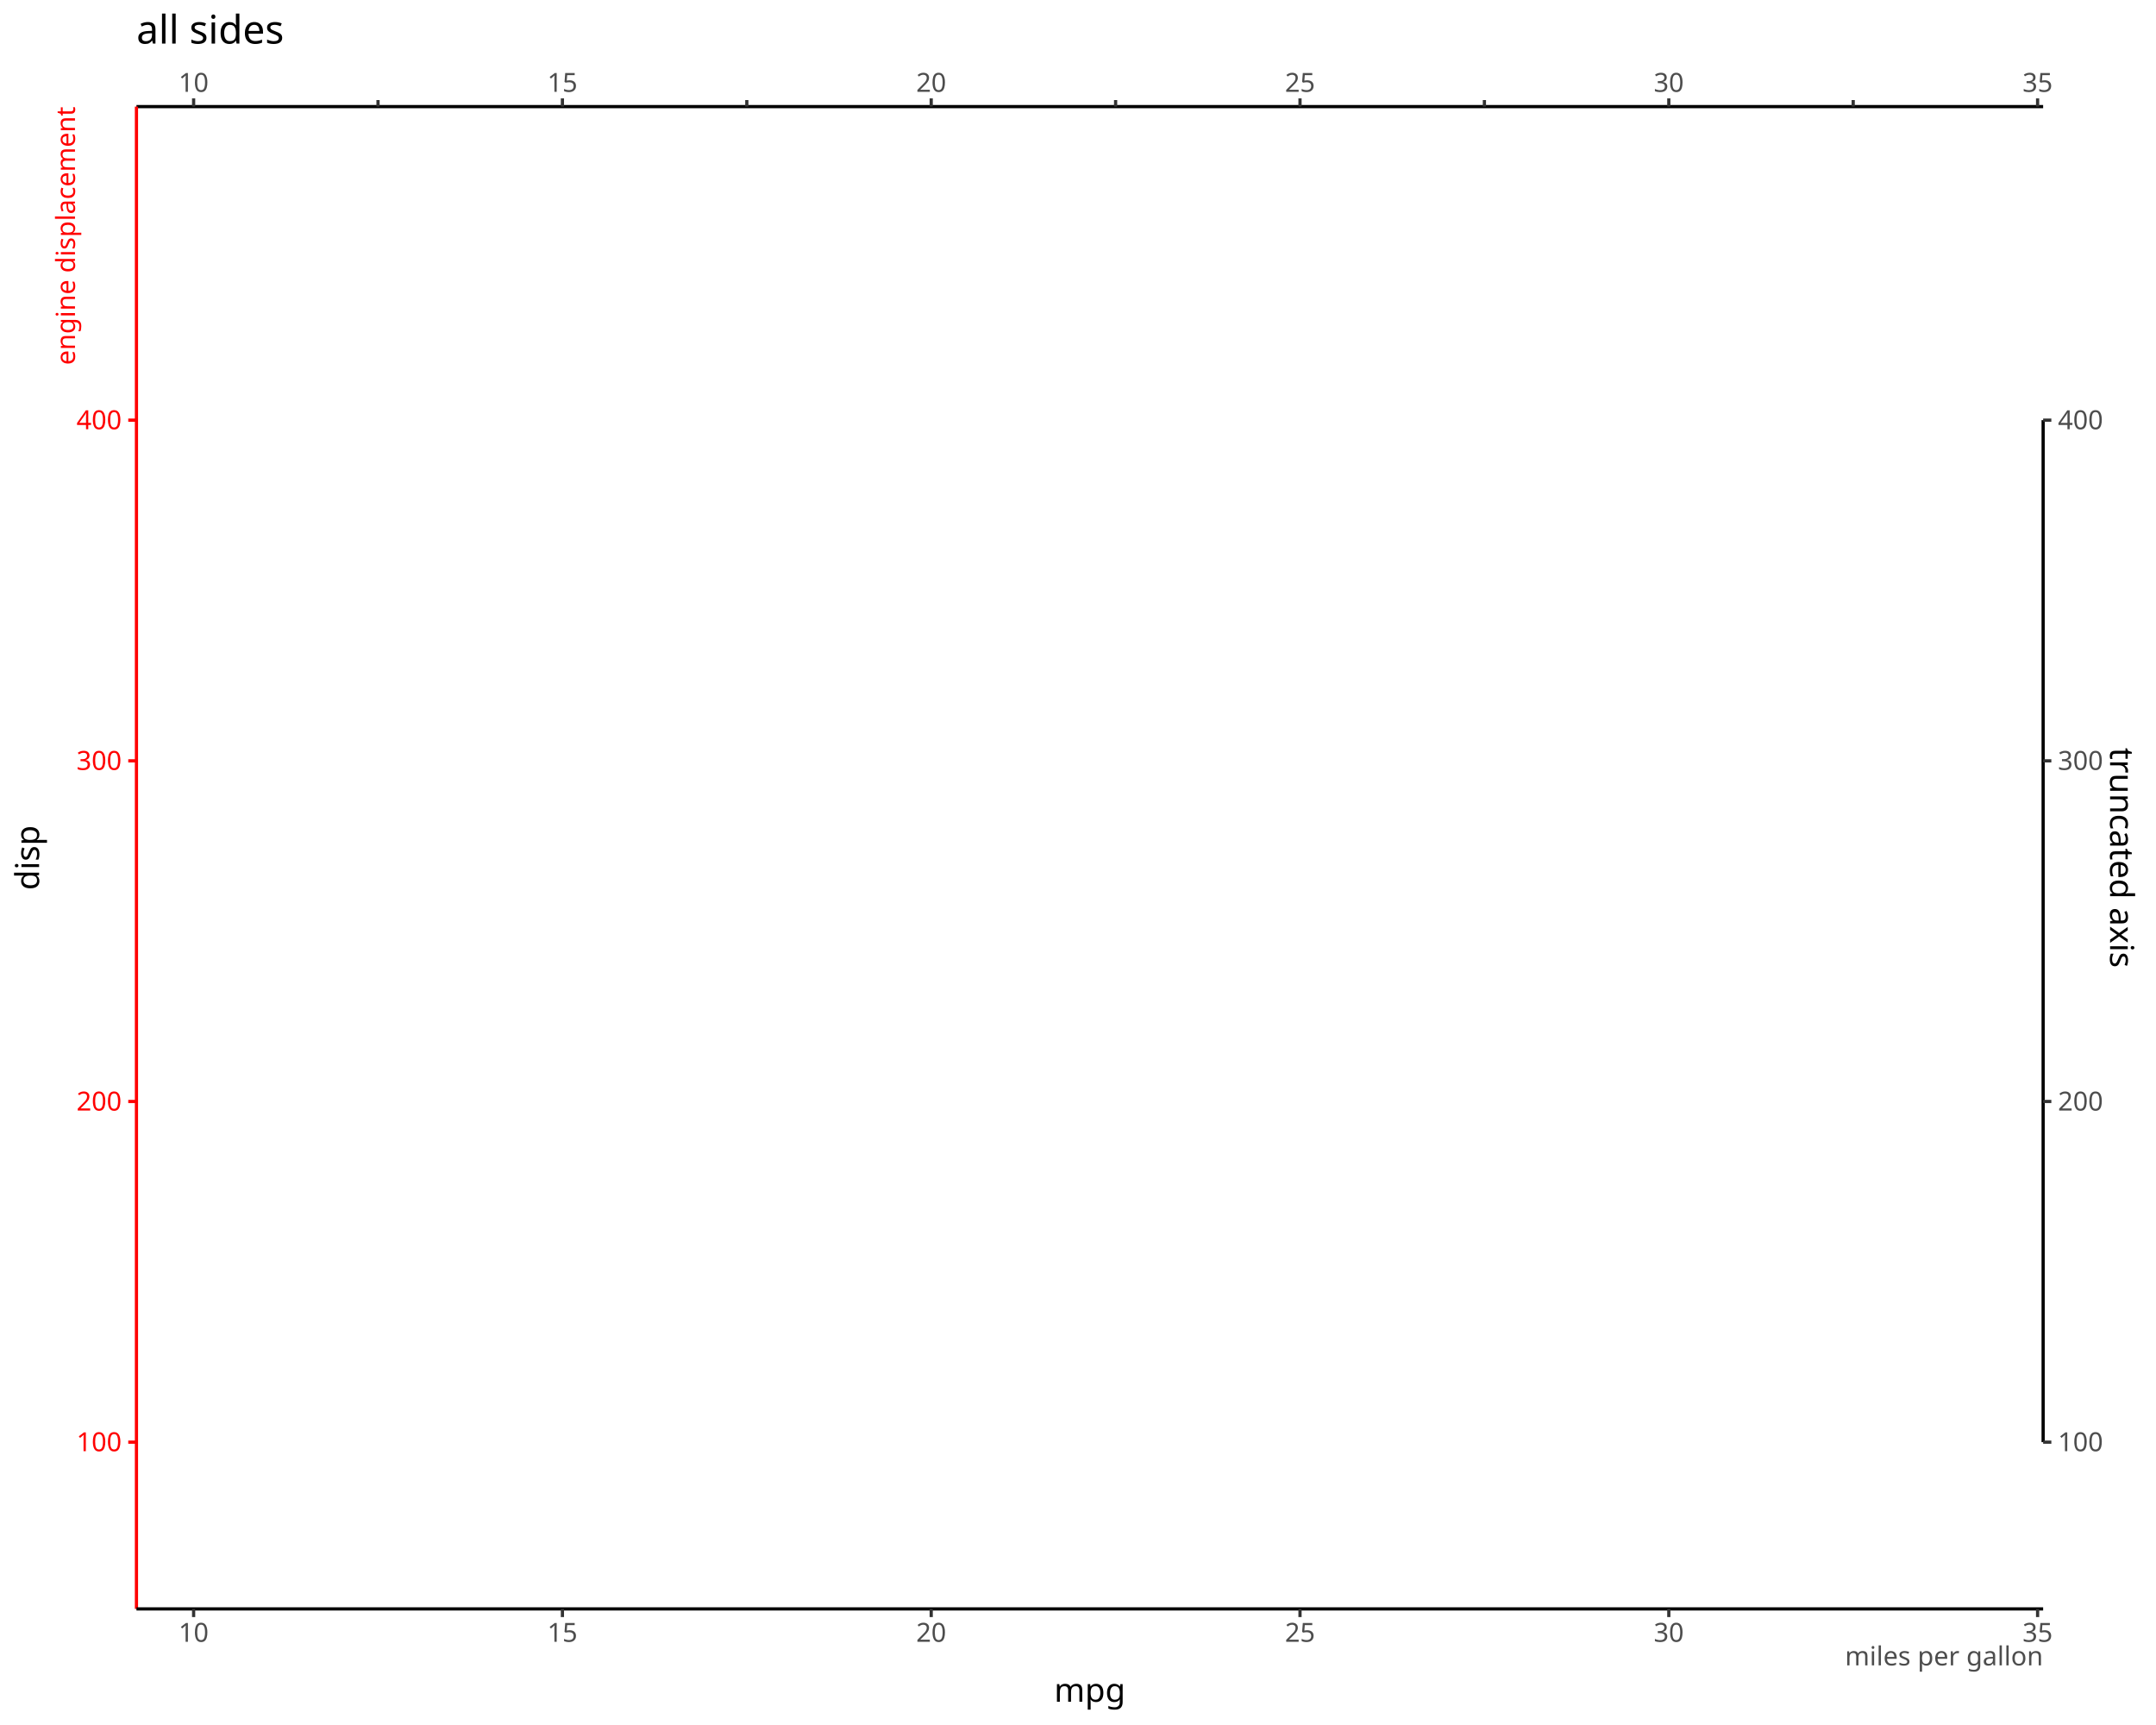
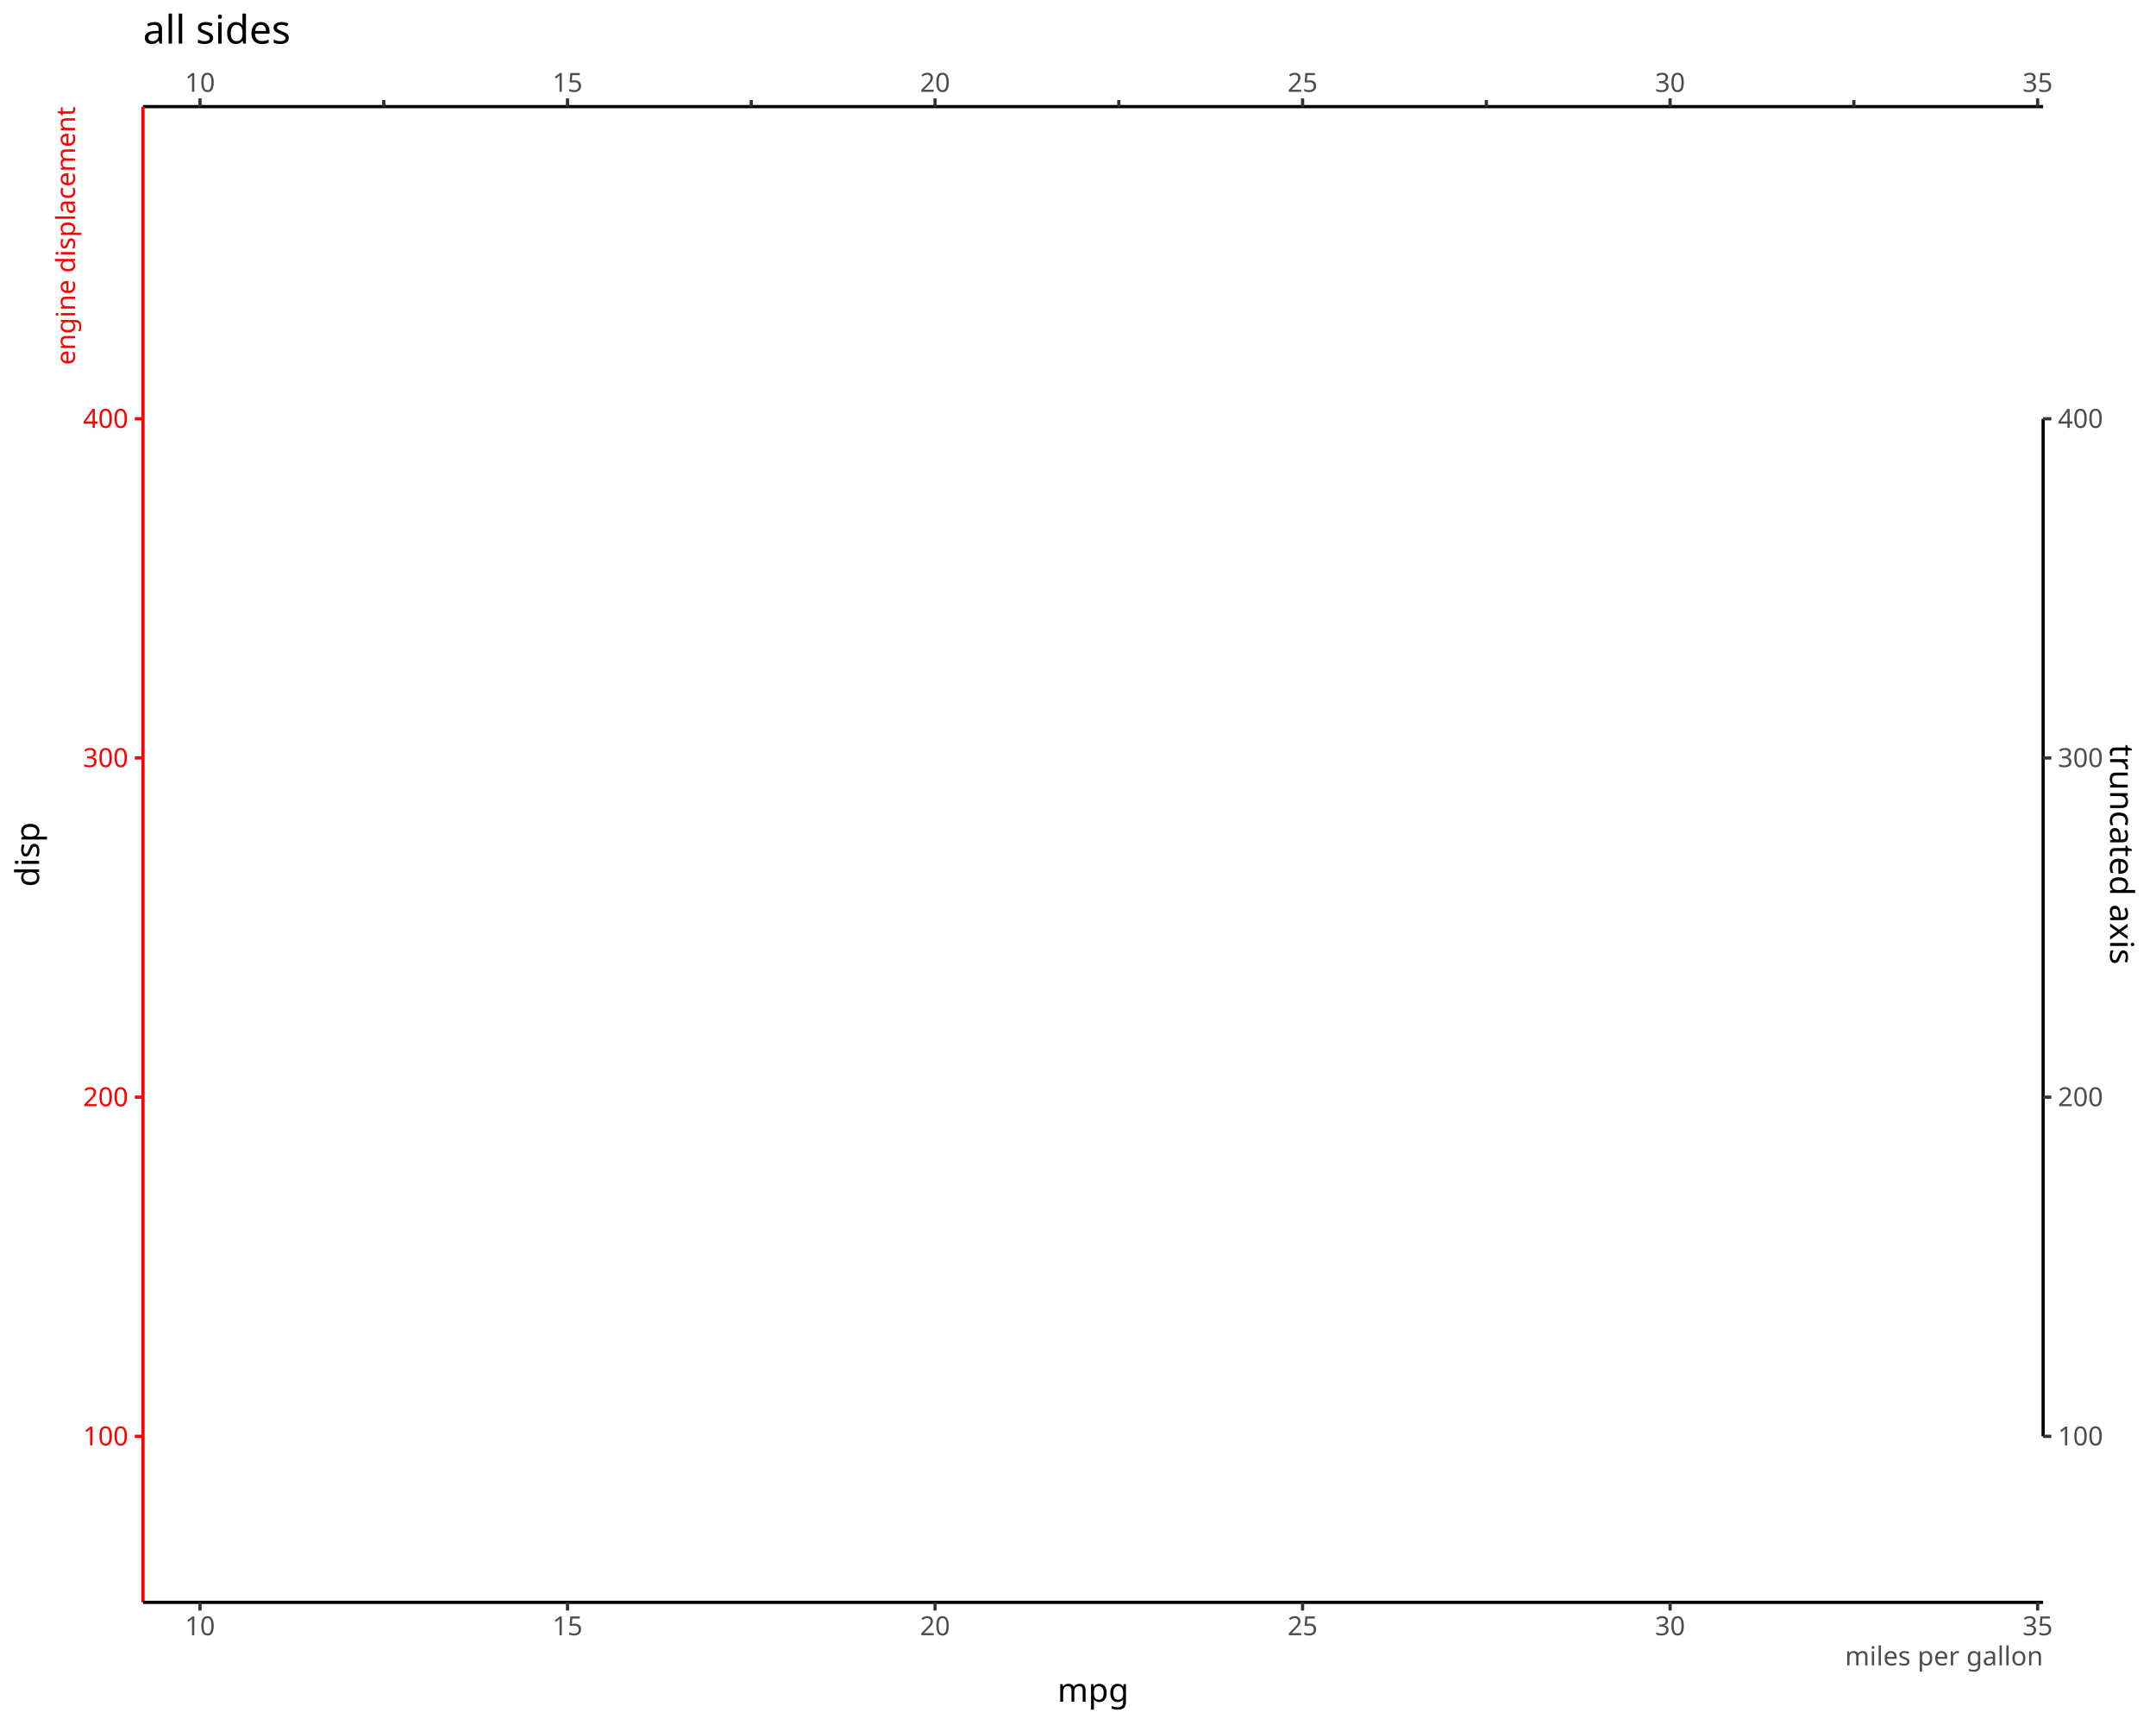
<svg xmlns="http://www.w3.org/2000/svg" class="svglite" data-engine-version="2.0" width="720.00pt" height="576.00pt" viewBox="0 0 720.00 576.00">
  <defs>
    <style type="text/css">
    .svglite line, .svglite polyline, .svglite polygon, .svglite path, .svglite rect, .svglite circle {
      fill: none;
      stroke: #000000;
      stroke-linecap: round;
      stroke-linejoin: round;
      stroke-miterlimit: 10.00;
    }
  </style>
  </defs>
  <rect width="100%" height="100%" style="stroke: none; fill: #FFFFFF;" />
  <defs>
    <clipPath id="cpMC4wMHw3MjAuMDB8MC4wMHw1NzYuMDA=">
      <rect x="0.00" y="0.00" width="720.00" height="576.00" />
    </clipPath>
  </defs>
  <g clip-path="url(#cpMC4wMHw3MjAuMDB8MC4wMHw1NzYuMDA=)">
    <rect x="0.00" y="0.00" width="720.00" height="576.00" style="stroke-width: 1.07; stroke: #FFFFFF; fill: #FFFFFF;" />
  </g>
  <defs>
-     <clipPath id="cpNDUuNTd8NjgyLjMxfDM1LjYwfDUzNy4yMw==">
-       <rect x="45.57" y="35.60" width="636.74" height="501.63" />
+     <clipPath id="cpNDcuNzZ8NjgyLjMxfDM1LjYwfDUzNS4wNA==">
+       <rect x="47.76" y="35.60" width="634.55" height="499.44" />
    </clipPath>
  </defs>
-   <g clip-path="url(#cpNDUuNTd8NjgyLjMxfDM1LjYwfDUzNy4yMw==)">
-     <rect x="45.57" y="35.60" width="636.74" height="501.63" style="stroke-width: 1.07; stroke: none; fill: #FFFFFF;" />
+   <g clip-path="url(#cpNDcuNzZ8NjgyLjMxfDM1LjYwfDUzNS4wNA==)">
+     <rect x="47.76" y="35.60" width="634.55" height="499.44" style="stroke-width: 1.07; stroke: none; fill: #FFFFFF;" />
  </g>
  <g clip-path="url(#cpMC4wMHw3MjAuMDB8MC4wMHw1NzYuMDA=)">
-     <polyline points="45.57,35.60 682.31,35.60 " style="stroke-width: 1.07; stroke-linecap: butt;" />
-     <text x="64.66" y="30.67" text-anchor="middle" style="font-size: 8.80px; fill: #4D4D4D; font-family: sans;" textLength="9.79px" lengthAdjust="spacingAndGlyphs">10</text>
-     <text x="187.82" y="30.67" text-anchor="middle" style="font-size: 8.80px; fill: #4D4D4D; font-family: sans;" textLength="9.79px" lengthAdjust="spacingAndGlyphs">15</text>
-     <text x="310.98" y="30.67" text-anchor="middle" style="font-size: 8.80px; fill: #4D4D4D; font-family: sans;" textLength="9.79px" lengthAdjust="spacingAndGlyphs">20</text>
-     <text x="434.14" y="30.67" text-anchor="middle" style="font-size: 8.80px; fill: #4D4D4D; font-family: sans;" textLength="9.79px" lengthAdjust="spacingAndGlyphs">25</text>
-     <text x="557.30" y="30.67" text-anchor="middle" style="font-size: 8.80px; fill: #4D4D4D; font-family: sans;" textLength="9.79px" lengthAdjust="spacingAndGlyphs">30</text>
-     <text x="680.46" y="30.67" text-anchor="middle" style="font-size: 8.80px; fill: #4D4D4D; font-family: sans;" textLength="9.79px" lengthAdjust="spacingAndGlyphs">35</text>
-     <polyline points="64.66,35.60 64.66,32.86 " style="stroke-width: 1.07; stroke: #333333; stroke-linecap: butt;" />
-     <polyline points="187.82,35.60 187.82,32.86 " style="stroke-width: 1.07; stroke: #333333; stroke-linecap: butt;" />
-     <polyline points="310.98,35.60 310.98,32.86 " style="stroke-width: 1.07; stroke: #333333; stroke-linecap: butt;" />
-     <polyline points="434.14,35.60 434.14,32.86 " style="stroke-width: 1.07; stroke: #333333; stroke-linecap: butt;" />
-     <polyline points="557.30,35.60 557.30,32.86 " style="stroke-width: 1.07; stroke: #333333; stroke-linecap: butt;" />
-     <polyline points="680.46,35.60 680.46,32.86 " style="stroke-width: 1.07; stroke: #333333; stroke-linecap: butt;" />
-     <polyline points="126.24,35.60 126.24,33.41 " style="stroke-width: 1.07; stroke: #333333; stroke-linecap: butt;" />
-     <polyline points="249.40,35.60 249.40,33.41 " style="stroke-width: 1.07; stroke: #333333; stroke-linecap: butt;" />
-     <polyline points="372.56,35.60 372.56,33.41 " style="stroke-width: 1.07; stroke: #333333; stroke-linecap: butt;" />
-     <polyline points="495.72,35.60 495.72,33.41 " style="stroke-width: 1.07; stroke: #333333; stroke-linecap: butt;" />
-     <polyline points="618.88,35.60 618.88,33.41 " style="stroke-width: 1.07; stroke: #333333; stroke-linecap: butt;" />
-     <polyline points="45.57,537.23 45.57,35.60 " style="stroke-width: 1.07; stroke: #FF0000; stroke-linecap: butt;" />
+     <polyline points="47.76,35.60 682.31,35.60 " style="stroke-width: 1.07; stroke-linecap: butt;" />
+     <text x="66.79" y="30.67" text-anchor="middle" style="font-size: 8.80px; fill: #4D4D4D; font-family: sans;" textLength="9.79px" lengthAdjust="spacingAndGlyphs">10</text>
+     <text x="189.52" y="30.67" text-anchor="middle" style="font-size: 8.80px; fill: #4D4D4D; font-family: sans;" textLength="9.79px" lengthAdjust="spacingAndGlyphs">15</text>
+     <text x="312.26" y="30.67" text-anchor="middle" style="font-size: 8.80px; fill: #4D4D4D; font-family: sans;" textLength="9.79px" lengthAdjust="spacingAndGlyphs">20</text>
+     <text x="435.00" y="30.67" text-anchor="middle" style="font-size: 8.80px; fill: #4D4D4D; font-family: sans;" textLength="9.79px" lengthAdjust="spacingAndGlyphs">25</text>
+     <text x="557.73" y="30.67" text-anchor="middle" style="font-size: 8.80px; fill: #4D4D4D; font-family: sans;" textLength="9.79px" lengthAdjust="spacingAndGlyphs">30</text>
+     <text x="680.47" y="30.67" text-anchor="middle" style="font-size: 8.80px; fill: #4D4D4D; font-family: sans;" textLength="9.79px" lengthAdjust="spacingAndGlyphs">35</text>
+     <polyline points="66.79,35.60 66.79,32.86 " style="stroke-width: 1.07; stroke: #333333; stroke-linecap: butt;" />
+     <polyline points="189.52,35.60 189.52,32.86 " style="stroke-width: 1.07; stroke: #333333; stroke-linecap: butt;" />
+     <polyline points="312.26,35.60 312.26,32.86 " style="stroke-width: 1.07; stroke: #333333; stroke-linecap: butt;" />
+     <polyline points="435.00,35.60 435.00,32.86 " style="stroke-width: 1.07; stroke: #333333; stroke-linecap: butt;" />
+     <polyline points="557.73,35.60 557.73,32.86 " style="stroke-width: 1.07; stroke: #333333; stroke-linecap: butt;" />
+     <polyline points="680.47,35.60 680.47,32.86 " style="stroke-width: 1.07; stroke: #333333; stroke-linecap: butt;" />
+     <polyline points="128.16,35.60 128.16,33.41 " style="stroke-width: 1.07; stroke: #333333; stroke-linecap: butt;" />
+     <polyline points="250.89,35.60 250.89,33.41 " style="stroke-width: 1.07; stroke: #333333; stroke-linecap: butt;" />
+     <polyline points="373.63,35.60 373.63,33.41 " style="stroke-width: 1.07; stroke: #333333; stroke-linecap: butt;" />
+     <polyline points="496.37,35.60 496.37,33.41 " style="stroke-width: 1.07; stroke: #333333; stroke-linecap: butt;" />
+     <polyline points="619.10,35.60 619.10,33.41 " style="stroke-width: 1.07; stroke: #333333; stroke-linecap: butt;" />
+     <polyline points="47.76,535.04 47.76,35.60 " style="stroke-width: 1.07; stroke: #FF0000; stroke-linecap: butt;" />
    <text transform="translate(25.04,35.60) rotate(-90)" text-anchor="end" style="font-size: 8.80px; fill: #FF0000; font-family: sans;" textLength="80.73px" lengthAdjust="spacingAndGlyphs">engine displacement</text>
-     <text x="40.64" y="484.58" text-anchor="end" style="font-size: 8.80px; fill: #FF0000; font-family: sans;" textLength="14.68px" lengthAdjust="spacingAndGlyphs">100</text>
-     <text x="40.64" y="370.83" text-anchor="end" style="font-size: 8.80px; fill: #FF0000; font-family: sans;" textLength="14.68px" lengthAdjust="spacingAndGlyphs">200</text>
-     <text x="40.64" y="257.08" text-anchor="end" style="font-size: 8.80px; fill: #FF0000; font-family: sans;" textLength="14.68px" lengthAdjust="spacingAndGlyphs">300</text>
-     <text x="40.64" y="143.33" text-anchor="end" style="font-size: 8.80px; fill: #FF0000; font-family: sans;" textLength="14.68px" lengthAdjust="spacingAndGlyphs">400</text>
-     <polyline points="45.57,481.55 42.83,481.55 " style="stroke-width: 1.07; stroke: #FF0000; stroke-linecap: butt;" />
-     <polyline points="45.57,367.80 42.83,367.80 " style="stroke-width: 1.07; stroke: #FF0000; stroke-linecap: butt;" />
-     <polyline points="45.57,254.05 42.83,254.05 " style="stroke-width: 1.07; stroke: #FF0000; stroke-linecap: butt;" />
-     <polyline points="45.57,140.30 42.83,140.30 " style="stroke-width: 1.07; stroke: #FF0000; stroke-linecap: butt;" />
-     <polyline points="682.31,481.55 682.31,140.30 " style="stroke-width: 1.07; stroke-linecap: butt;" />
-     <polyline points="682.31,481.55 685.05,481.55 " style="stroke-width: 1.07; stroke: #333333; stroke-linecap: butt;" />
-     <polyline points="682.31,367.80 685.05,367.80 " style="stroke-width: 1.07; stroke: #333333; stroke-linecap: butt;" />
-     <polyline points="682.31,254.05 685.05,254.05 " style="stroke-width: 1.07; stroke: #333333; stroke-linecap: butt;" />
-     <polyline points="682.31,140.30 685.05,140.30 " style="stroke-width: 1.07; stroke: #333333; stroke-linecap: butt;" />
-     <text x="687.24" y="484.58" style="font-size: 8.80px; fill: #4D4D4D; font-family: sans;" textLength="14.68px" lengthAdjust="spacingAndGlyphs">100</text>
-     <text x="687.24" y="370.83" style="font-size: 8.80px; fill: #4D4D4D; font-family: sans;" textLength="14.68px" lengthAdjust="spacingAndGlyphs">200</text>
-     <text x="687.24" y="257.08" style="font-size: 8.80px; fill: #4D4D4D; font-family: sans;" textLength="14.68px" lengthAdjust="spacingAndGlyphs">300</text>
-     <text x="687.24" y="143.33" style="font-size: 8.80px; fill: #4D4D4D; font-family: sans;" textLength="14.68px" lengthAdjust="spacingAndGlyphs">400</text>
-     <polyline points="45.57,537.23 682.31,537.23 " style="stroke-width: 1.07; stroke-linecap: butt;" />
-     <polyline points="64.66,537.23 64.66,539.97 " style="stroke-width: 1.07; stroke: #333333; stroke-linecap: butt;" />
-     <polyline points="187.82,537.23 187.82,539.97 " style="stroke-width: 1.07; stroke: #333333; stroke-linecap: butt;" />
-     <polyline points="310.98,537.23 310.98,539.97 " style="stroke-width: 1.07; stroke: #333333; stroke-linecap: butt;" />
-     <polyline points="434.14,537.23 434.14,539.97 " style="stroke-width: 1.07; stroke: #333333; stroke-linecap: butt;" />
-     <polyline points="557.30,537.23 557.30,539.97 " style="stroke-width: 1.07; stroke: #333333; stroke-linecap: butt;" />
-     <polyline points="680.46,537.23 680.46,539.97 " style="stroke-width: 1.07; stroke: #333333; stroke-linecap: butt;" />
-     <text x="64.66" y="548.22" text-anchor="middle" style="font-size: 8.80px; fill: #4D4D4D; font-family: sans;" textLength="9.79px" lengthAdjust="spacingAndGlyphs">10</text>
-     <text x="187.82" y="548.22" text-anchor="middle" style="font-size: 8.80px; fill: #4D4D4D; font-family: sans;" textLength="9.79px" lengthAdjust="spacingAndGlyphs">15</text>
-     <text x="310.98" y="548.22" text-anchor="middle" style="font-size: 8.80px; fill: #4D4D4D; font-family: sans;" textLength="9.79px" lengthAdjust="spacingAndGlyphs">20</text>
-     <text x="434.14" y="548.22" text-anchor="middle" style="font-size: 8.80px; fill: #4D4D4D; font-family: sans;" textLength="9.79px" lengthAdjust="spacingAndGlyphs">25</text>
-     <text x="557.30" y="548.22" text-anchor="middle" style="font-size: 8.80px; fill: #4D4D4D; font-family: sans;" textLength="9.79px" lengthAdjust="spacingAndGlyphs">30</text>
-     <text x="680.46" y="548.22" text-anchor="middle" style="font-size: 8.80px; fill: #4D4D4D; font-family: sans;" textLength="9.79px" lengthAdjust="spacingAndGlyphs">35</text>
+     <text x="42.83" y="482.63" text-anchor="end" style="font-size: 8.80px; fill: #FF0000; font-family: sans;" textLength="14.68px" lengthAdjust="spacingAndGlyphs">100</text>
+     <text x="42.83" y="369.38" text-anchor="end" style="font-size: 8.80px; fill: #FF0000; font-family: sans;" textLength="14.68px" lengthAdjust="spacingAndGlyphs">200</text>
+     <text x="42.83" y="256.13" text-anchor="end" style="font-size: 8.80px; fill: #FF0000; font-family: sans;" textLength="14.68px" lengthAdjust="spacingAndGlyphs">300</text>
+     <text x="42.83" y="142.87" text-anchor="end" style="font-size: 8.80px; fill: #FF0000; font-family: sans;" textLength="14.68px" lengthAdjust="spacingAndGlyphs">400</text>
+     <polyline points="47.76,479.61 45.02,479.61 " style="stroke-width: 1.07; stroke: #FF0000; stroke-linecap: butt;" />
+     <polyline points="47.76,366.35 45.02,366.35 " style="stroke-width: 1.07; stroke: #FF0000; stroke-linecap: butt;" />
+     <polyline points="47.76,253.10 45.02,253.10 " style="stroke-width: 1.07; stroke: #FF0000; stroke-linecap: butt;" />
+     <polyline points="47.76,139.84 45.02,139.84 " style="stroke-width: 1.07; stroke: #FF0000; stroke-linecap: butt;" />
+     <polyline points="682.31,479.61 682.31,139.84 " style="stroke-width: 1.07; stroke-linecap: butt;" />
+     <polyline points="682.31,479.61 685.05,479.61 " style="stroke-width: 1.07; stroke: #333333; stroke-linecap: butt;" />
+     <polyline points="682.31,366.35 685.05,366.35 " style="stroke-width: 1.07; stroke: #333333; stroke-linecap: butt;" />
+     <polyline points="682.31,253.10 685.05,253.10 " style="stroke-width: 1.07; stroke: #333333; stroke-linecap: butt;" />
+     <polyline points="682.31,139.84 685.05,139.84 " style="stroke-width: 1.07; stroke: #333333; stroke-linecap: butt;" />
+     <text x="687.24" y="482.63" style="font-size: 8.80px; fill: #4D4D4D; font-family: sans;" textLength="14.68px" lengthAdjust="spacingAndGlyphs">100</text>
+     <text x="687.24" y="369.38" style="font-size: 8.80px; fill: #4D4D4D; font-family: sans;" textLength="14.68px" lengthAdjust="spacingAndGlyphs">200</text>
+     <text x="687.24" y="256.13" style="font-size: 8.80px; fill: #4D4D4D; font-family: sans;" textLength="14.68px" lengthAdjust="spacingAndGlyphs">300</text>
+     <text x="687.24" y="142.87" style="font-size: 8.80px; fill: #4D4D4D; font-family: sans;" textLength="14.68px" lengthAdjust="spacingAndGlyphs">400</text>
+     <polyline points="47.76,535.04 682.31,535.04 " style="stroke-width: 1.07; stroke-linecap: butt;" />
+     <polyline points="66.79,535.04 66.79,537.78 " style="stroke-width: 1.07; stroke: #333333; stroke-linecap: butt;" />
+     <polyline points="189.52,535.04 189.52,537.78 " style="stroke-width: 1.07; stroke: #333333; stroke-linecap: butt;" />
+     <polyline points="312.26,535.04 312.26,537.78 " style="stroke-width: 1.07; stroke: #333333; stroke-linecap: butt;" />
+     <polyline points="435.00,535.04 435.00,537.78 " style="stroke-width: 1.07; stroke: #333333; stroke-linecap: butt;" />
+     <polyline points="557.73,535.04 557.73,537.78 " style="stroke-width: 1.07; stroke: #333333; stroke-linecap: butt;" />
+     <polyline points="680.47,535.04 680.47,537.78 " style="stroke-width: 1.07; stroke: #333333; stroke-linecap: butt;" />
+     <text x="66.79" y="546.03" text-anchor="middle" style="font-size: 8.80px; fill: #4D4D4D; font-family: sans;" textLength="9.79px" lengthAdjust="spacingAndGlyphs">10</text>
+     <text x="189.52" y="546.03" text-anchor="middle" style="font-size: 8.80px; fill: #4D4D4D; font-family: sans;" textLength="9.79px" lengthAdjust="spacingAndGlyphs">15</text>
+     <text x="312.26" y="546.03" text-anchor="middle" style="font-size: 8.80px; fill: #4D4D4D; font-family: sans;" textLength="9.79px" lengthAdjust="spacingAndGlyphs">20</text>
+     <text x="435.00" y="546.03" text-anchor="middle" style="font-size: 8.80px; fill: #4D4D4D; font-family: sans;" textLength="9.79px" lengthAdjust="spacingAndGlyphs">25</text>
+     <text x="557.73" y="546.03" text-anchor="middle" style="font-size: 8.80px; fill: #4D4D4D; font-family: sans;" textLength="9.79px" lengthAdjust="spacingAndGlyphs">30</text>
+     <text x="680.47" y="546.03" text-anchor="middle" style="font-size: 8.80px; fill: #4D4D4D; font-family: sans;" textLength="9.79px" lengthAdjust="spacingAndGlyphs">35</text>
    <text x="682.31" y="556.10" text-anchor="end" style="font-size: 8.80px; fill: #4D4D4D; font-family: sans;" textLength="61.63px" lengthAdjust="spacingAndGlyphs">miles per gallon</text>
-     <text x="363.94" y="568.24" text-anchor="middle" style="font-size: 11.00px; font-family: sans;" textLength="21.40px" lengthAdjust="spacingAndGlyphs">mpg</text>
-     <text transform="translate(13.05,286.41) rotate(-90)" text-anchor="middle" style="font-size: 11.00px; font-family: sans;" textLength="20.18px" lengthAdjust="spacingAndGlyphs">disp</text>
-     <text transform="translate(704.67,286.41) rotate(90)" text-anchor="middle" style="font-size: 11.00px; font-family: sans;" textLength="68.49px" lengthAdjust="spacingAndGlyphs">truncated axis</text>
-     <text x="45.57" y="14.56" style="font-size: 13.20px; font-family: sans;" textLength="47.69px" lengthAdjust="spacingAndGlyphs">all sides</text>
+     <text x="365.04" y="568.24" text-anchor="middle" style="font-size: 11.00px; font-family: sans;" textLength="21.40px" lengthAdjust="spacingAndGlyphs">mpg</text>
+     <text transform="translate(13.05,285.32) rotate(-90)" text-anchor="middle" style="font-size: 11.00px; font-family: sans;" textLength="20.18px" lengthAdjust="spacingAndGlyphs">disp</text>
+     <text transform="translate(704.67,285.32) rotate(90)" text-anchor="middle" style="font-size: 11.00px; font-family: sans;" textLength="68.49px" lengthAdjust="spacingAndGlyphs">truncated axis</text>
+     <text x="47.76" y="14.56" style="font-size: 13.20px; font-family: sans;" textLength="47.69px" lengthAdjust="spacingAndGlyphs">all sides</text>
  </g>
</svg>
